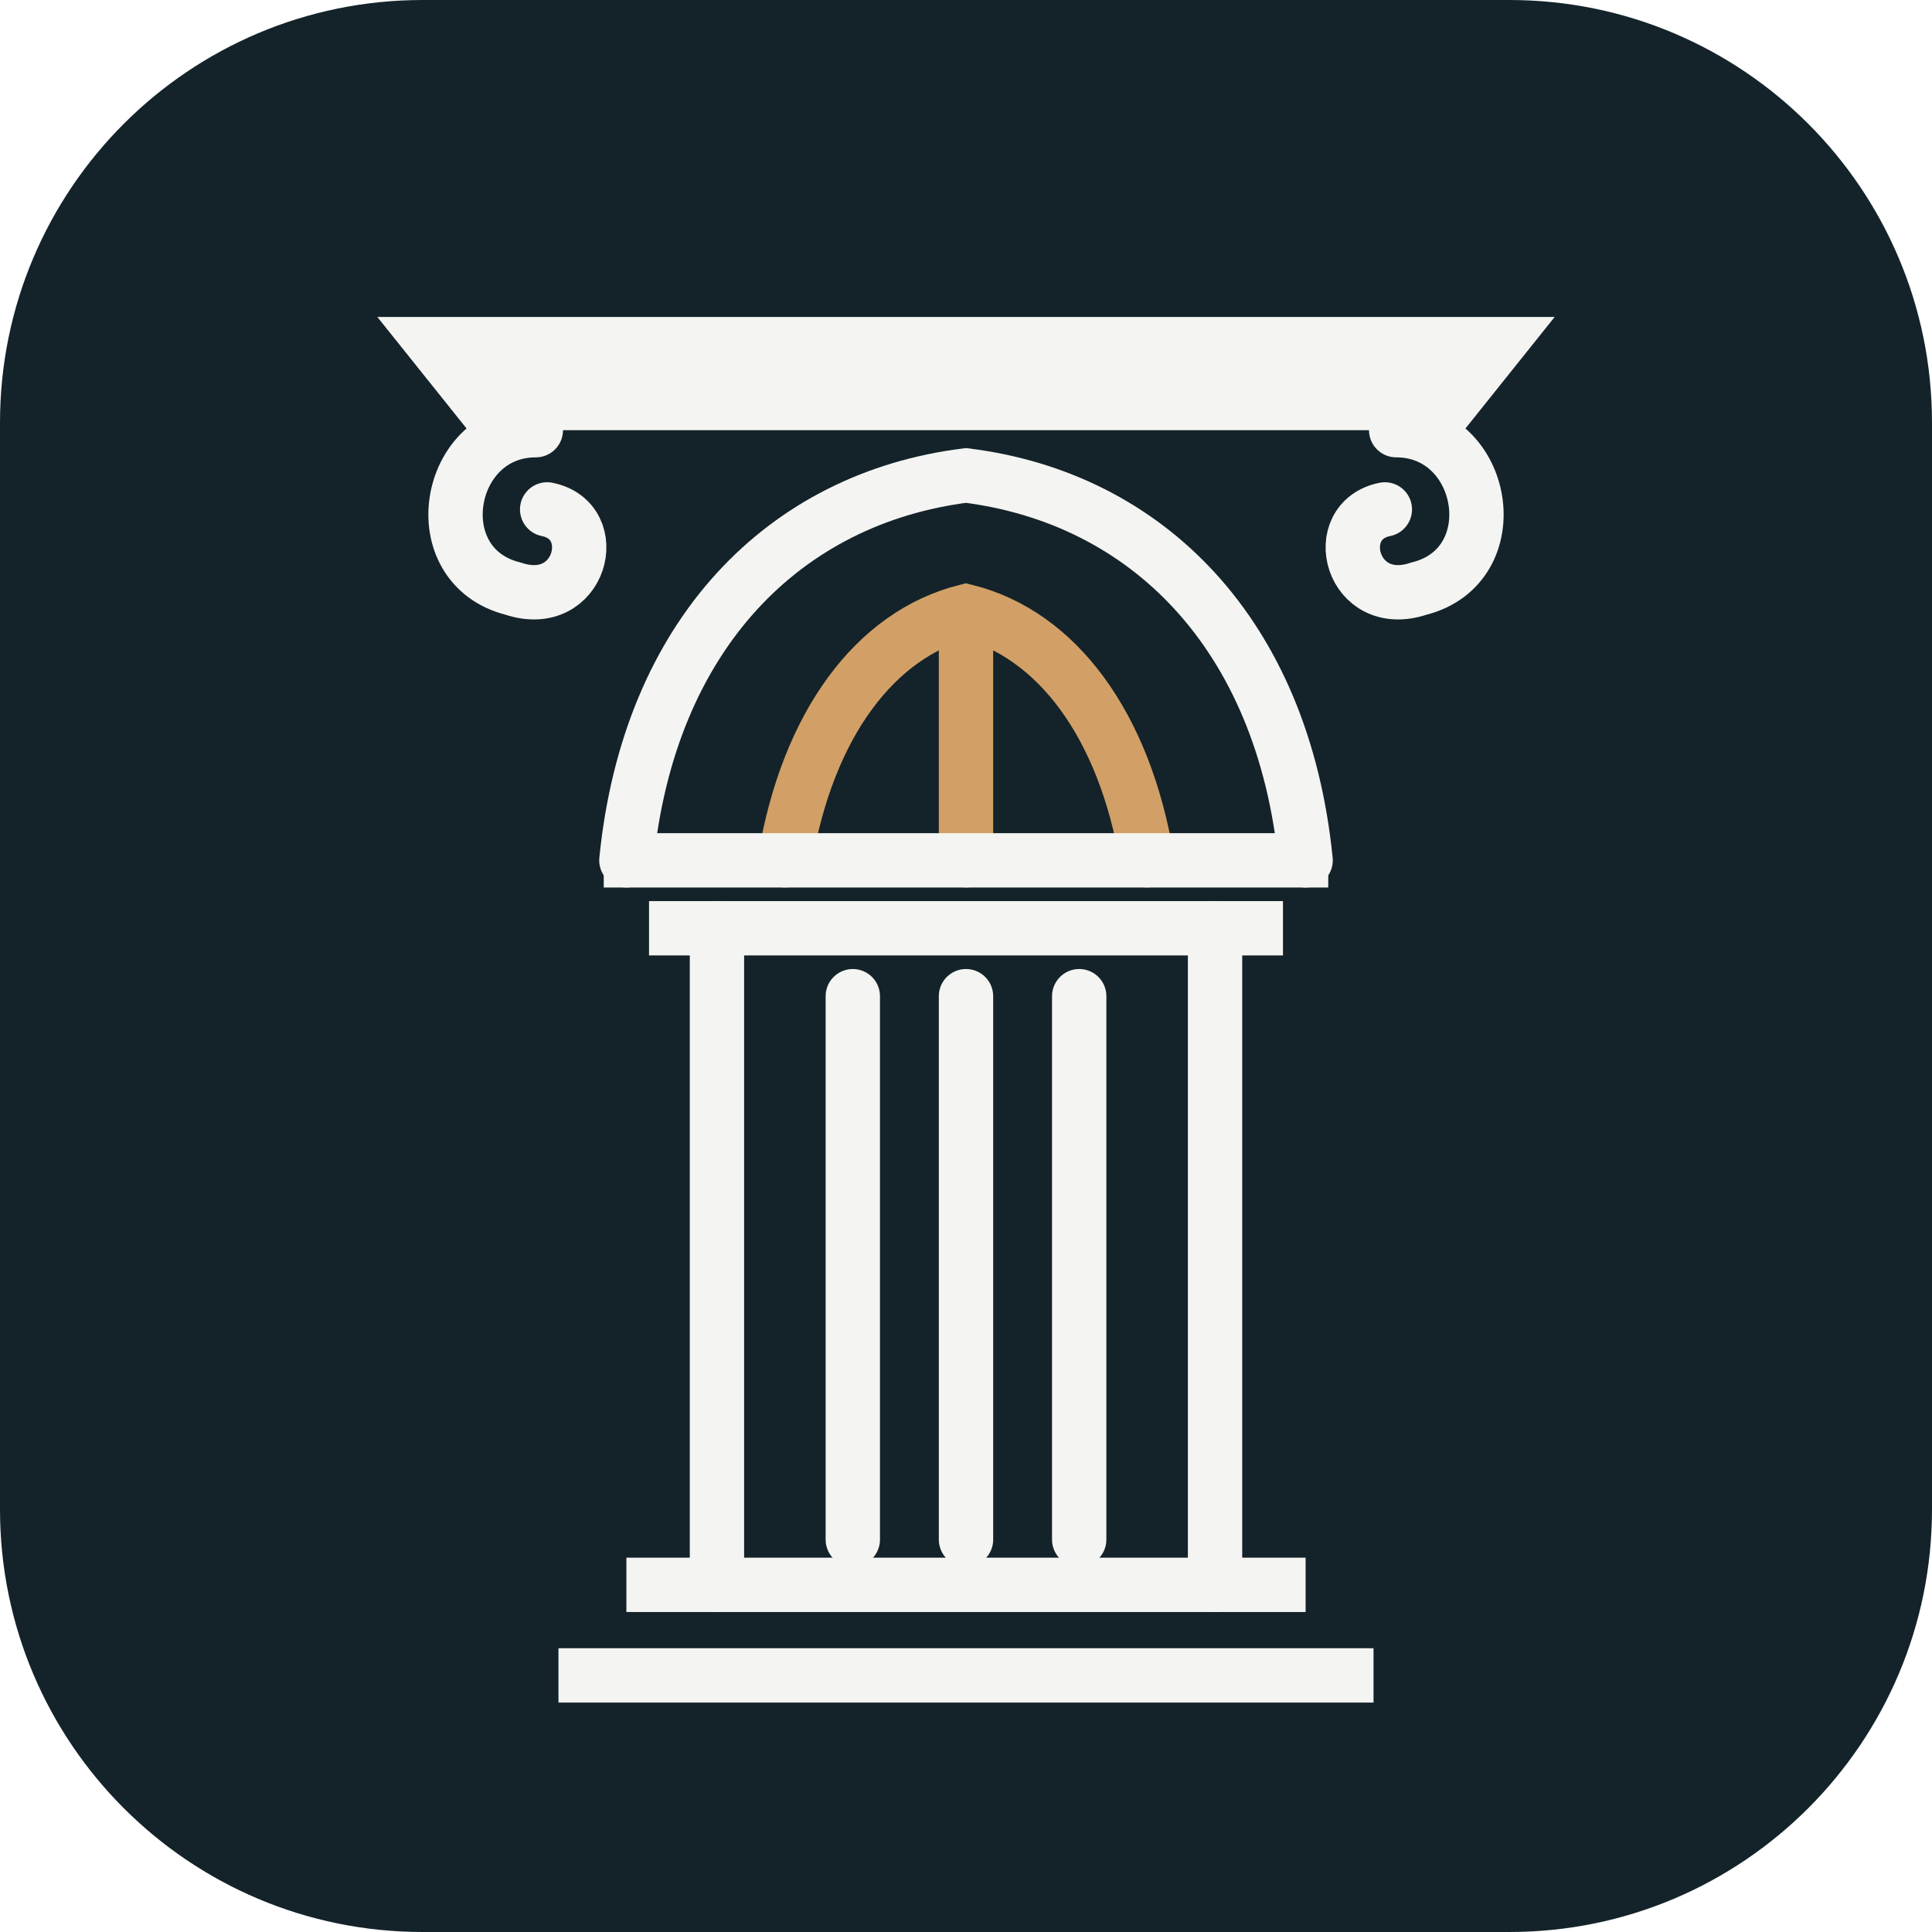
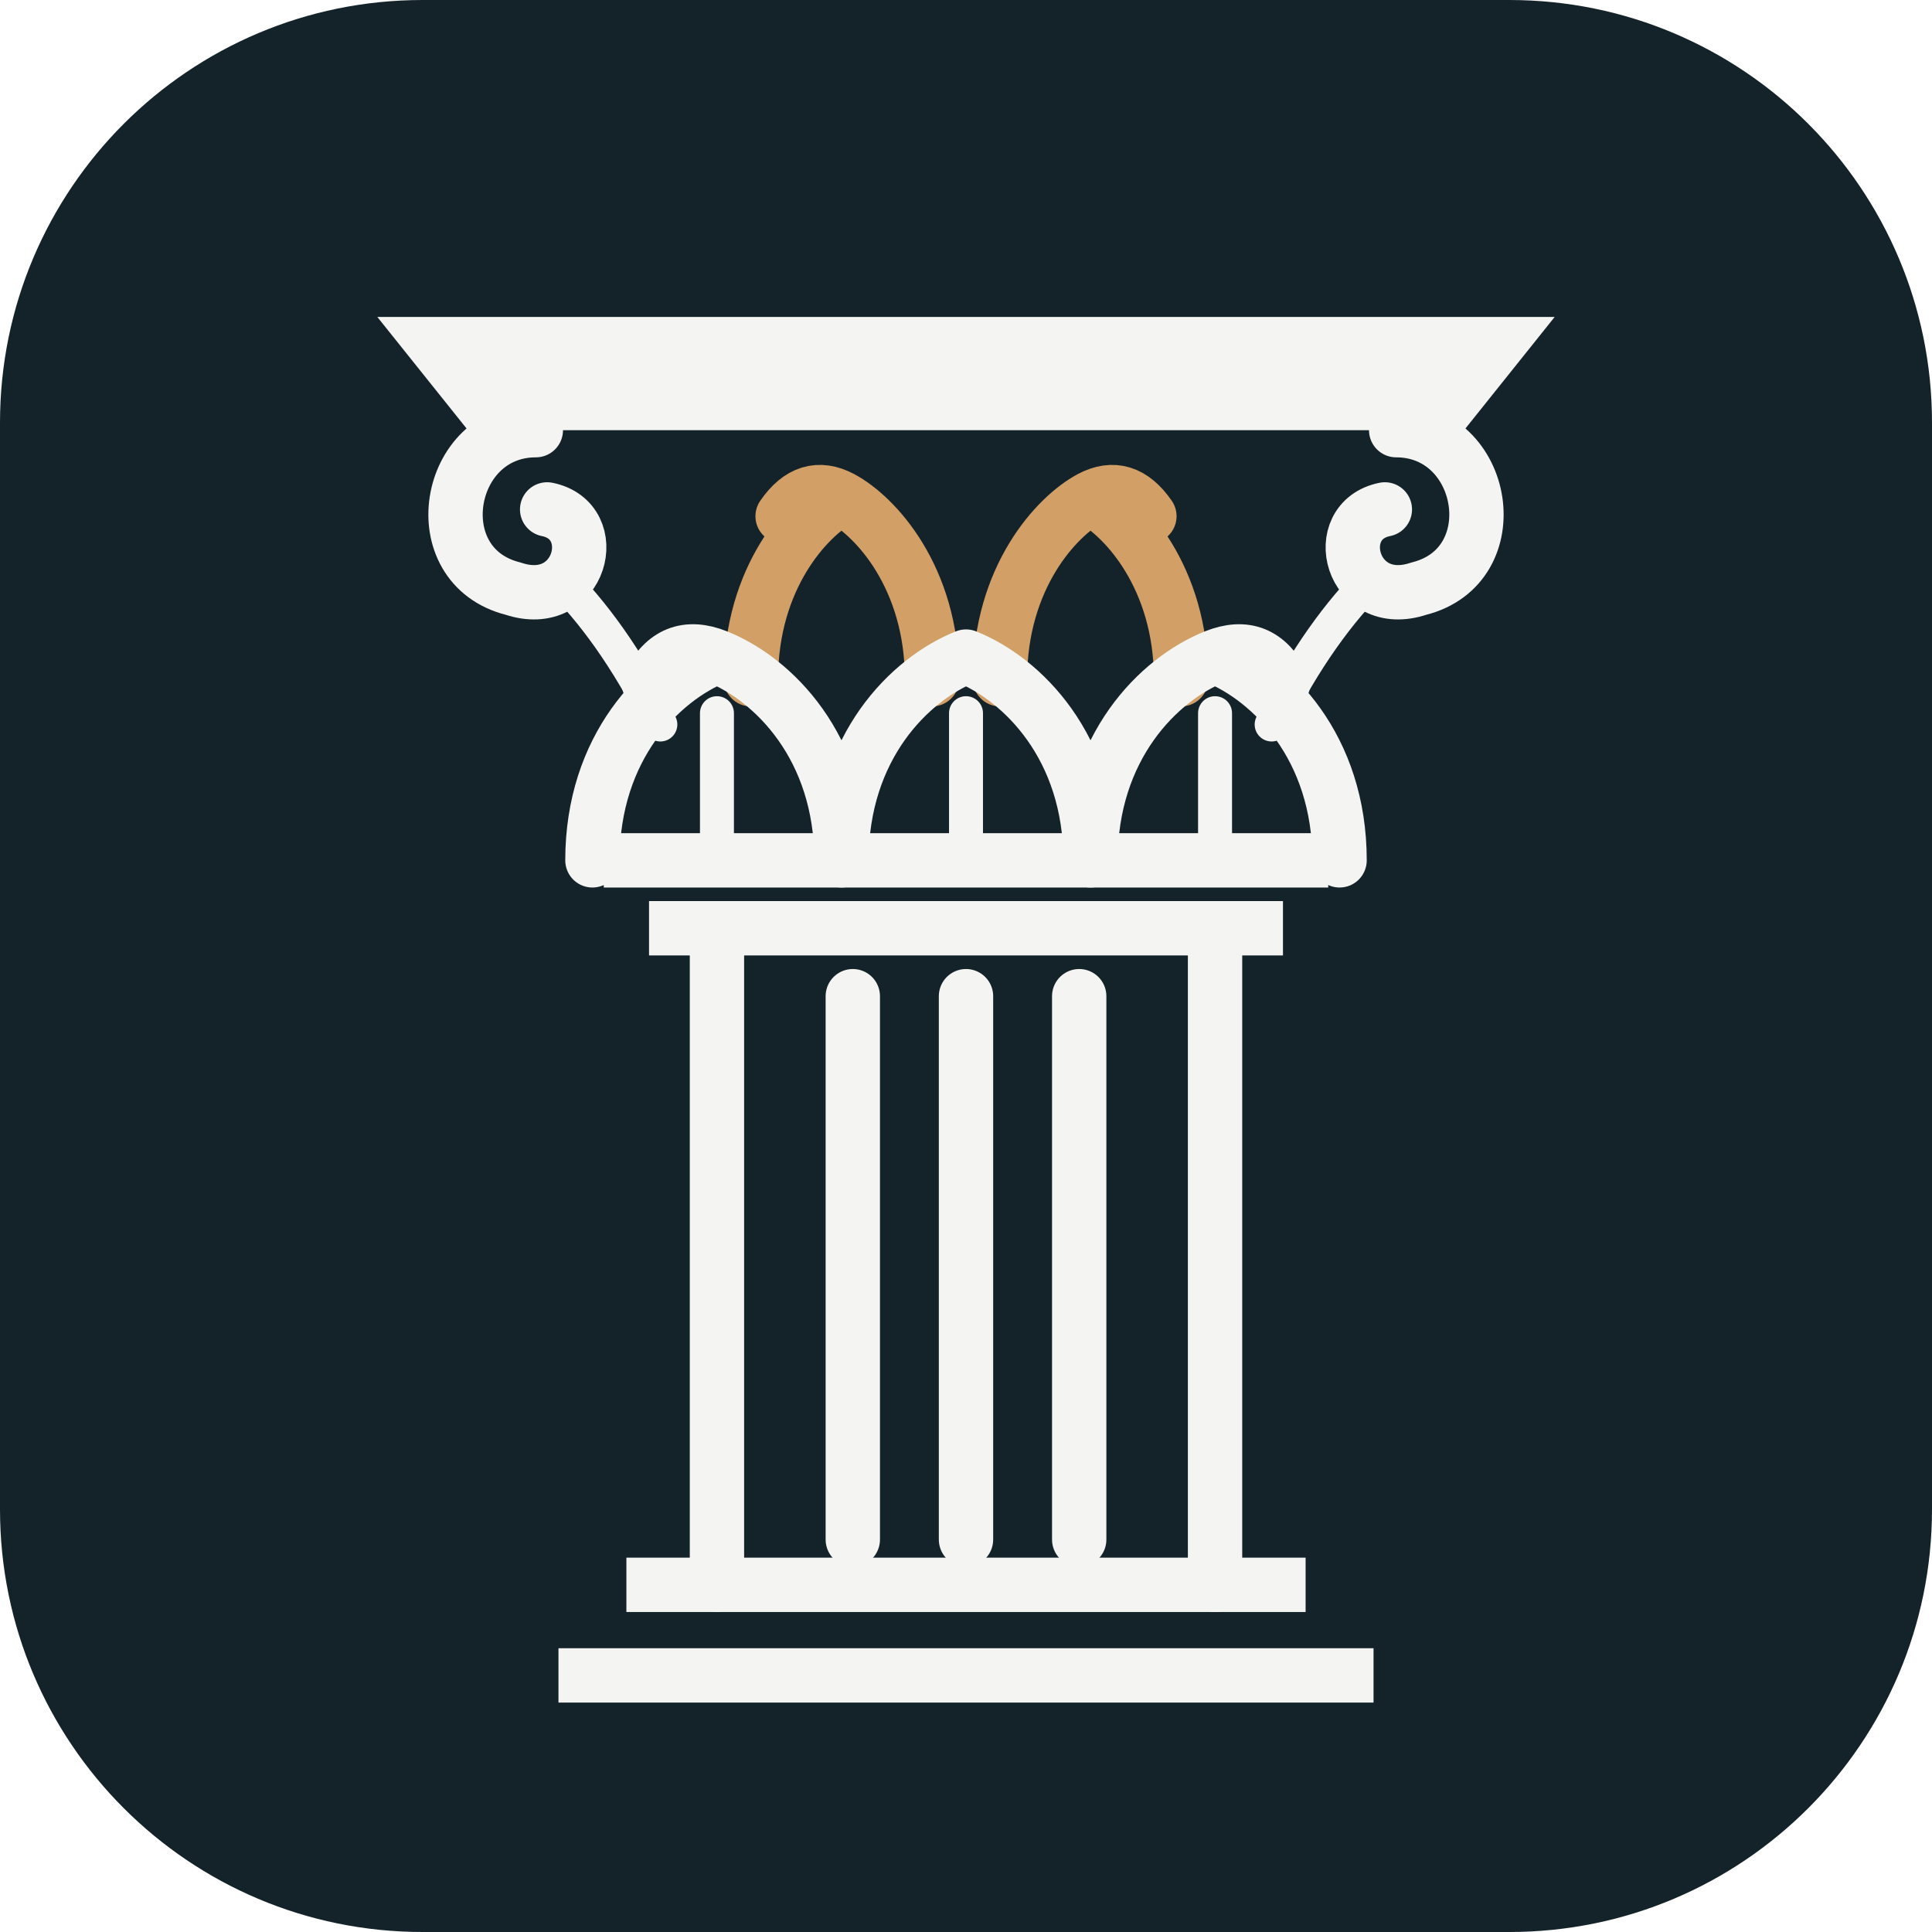
<svg xmlns="http://www.w3.org/2000/svg" viewBox="0 0 64 64">
  <rect width="64" height="64" rx="14" fill="#14232A" />
-   <g transform="translate(8 6) scale(.75)" fill="none" stroke="#F4F5F2" stroke-width="2.4" stroke-linecap="round">
+   <g transform="translate(8 6) scale(.75)" fill="none" stroke="#F4F5F2" stroke-width="2.4" stroke-linecap="round" stroke-linejoin="round">
    <path d="M6 6 H58 L54 11 H10 Z" fill="#F4F5F2" stroke="none" />
-     <path d="M13 11 C9 11 8 17 12 18 C15 19 16 15 13.5 14.5" />
-     <path d="M51 11 C55 11 56 17 52 18 C49 19 48 15 50.5 14.5" />
-     <path d="M17 30 C18 20 24 14 32 13 C40 14 46 20 47 30" />
-     <path d="M24 30 C25 24 28 20 32 19 C36 20 39 24 40 30 M32 19 V30" stroke="#D2A066" />
+     <path d="M13 11 C9 11 8 17 12 18 C15 19 16 15 13.5 14.5 M51 11 C55 11 56 17 52 18 C49 19 48 15 50.5 14.5" />
+     <path d="M22.5 22 C22.5 17.5 25 14.8 26.5 14 C28 14.8 30.5 17.5 30.5 22 M33.5 22 C33.5 17.5 36 14.8 37.5 14 C39 14.8 41.5 17.5 41.5 22 M26.5 14 q-1.5 -.8 -2.6 .8 M37.5 14 q1.5 -.8 2.6 .8" stroke="#D2A066" />
+     <path d="M18.5 24 C17 21 15.5 19 14 17.5 M45.5 24 C47 21 48.5 19 50 17.5" stroke-width="1.5" />
+     <path d="M15.5 30 C15.5 25 18.5 22 21 21 C23.5 22 26.5 25 26.5 30 M26.5 30 C26.5 25 29.5 22 32 21 C34.5 22 37.5 25 37.5 30 M37.5 30 C37.5 25 40.5 22 43 21 C45.5 22 48.5 25 48.5 30 M21 21 q-2 -.8 -3 1.2 M43 21 q2 -.8 3 1.2" />
+     <path d="M21 23.5 V29 M32 23.5 V29 M43 23.5 V29" stroke-width="1.5" />
    <path d="M16 30 H48 M18 33 H46" stroke-linecap="butt" />
    <path d="M21 33 V62 M43 33 V62 M27 36 V60 M32 36 V60 M37 36 V60" />
    <path d="M17 62 H47 M14 66 H50" stroke-linecap="butt" />
  </g>
</svg>
